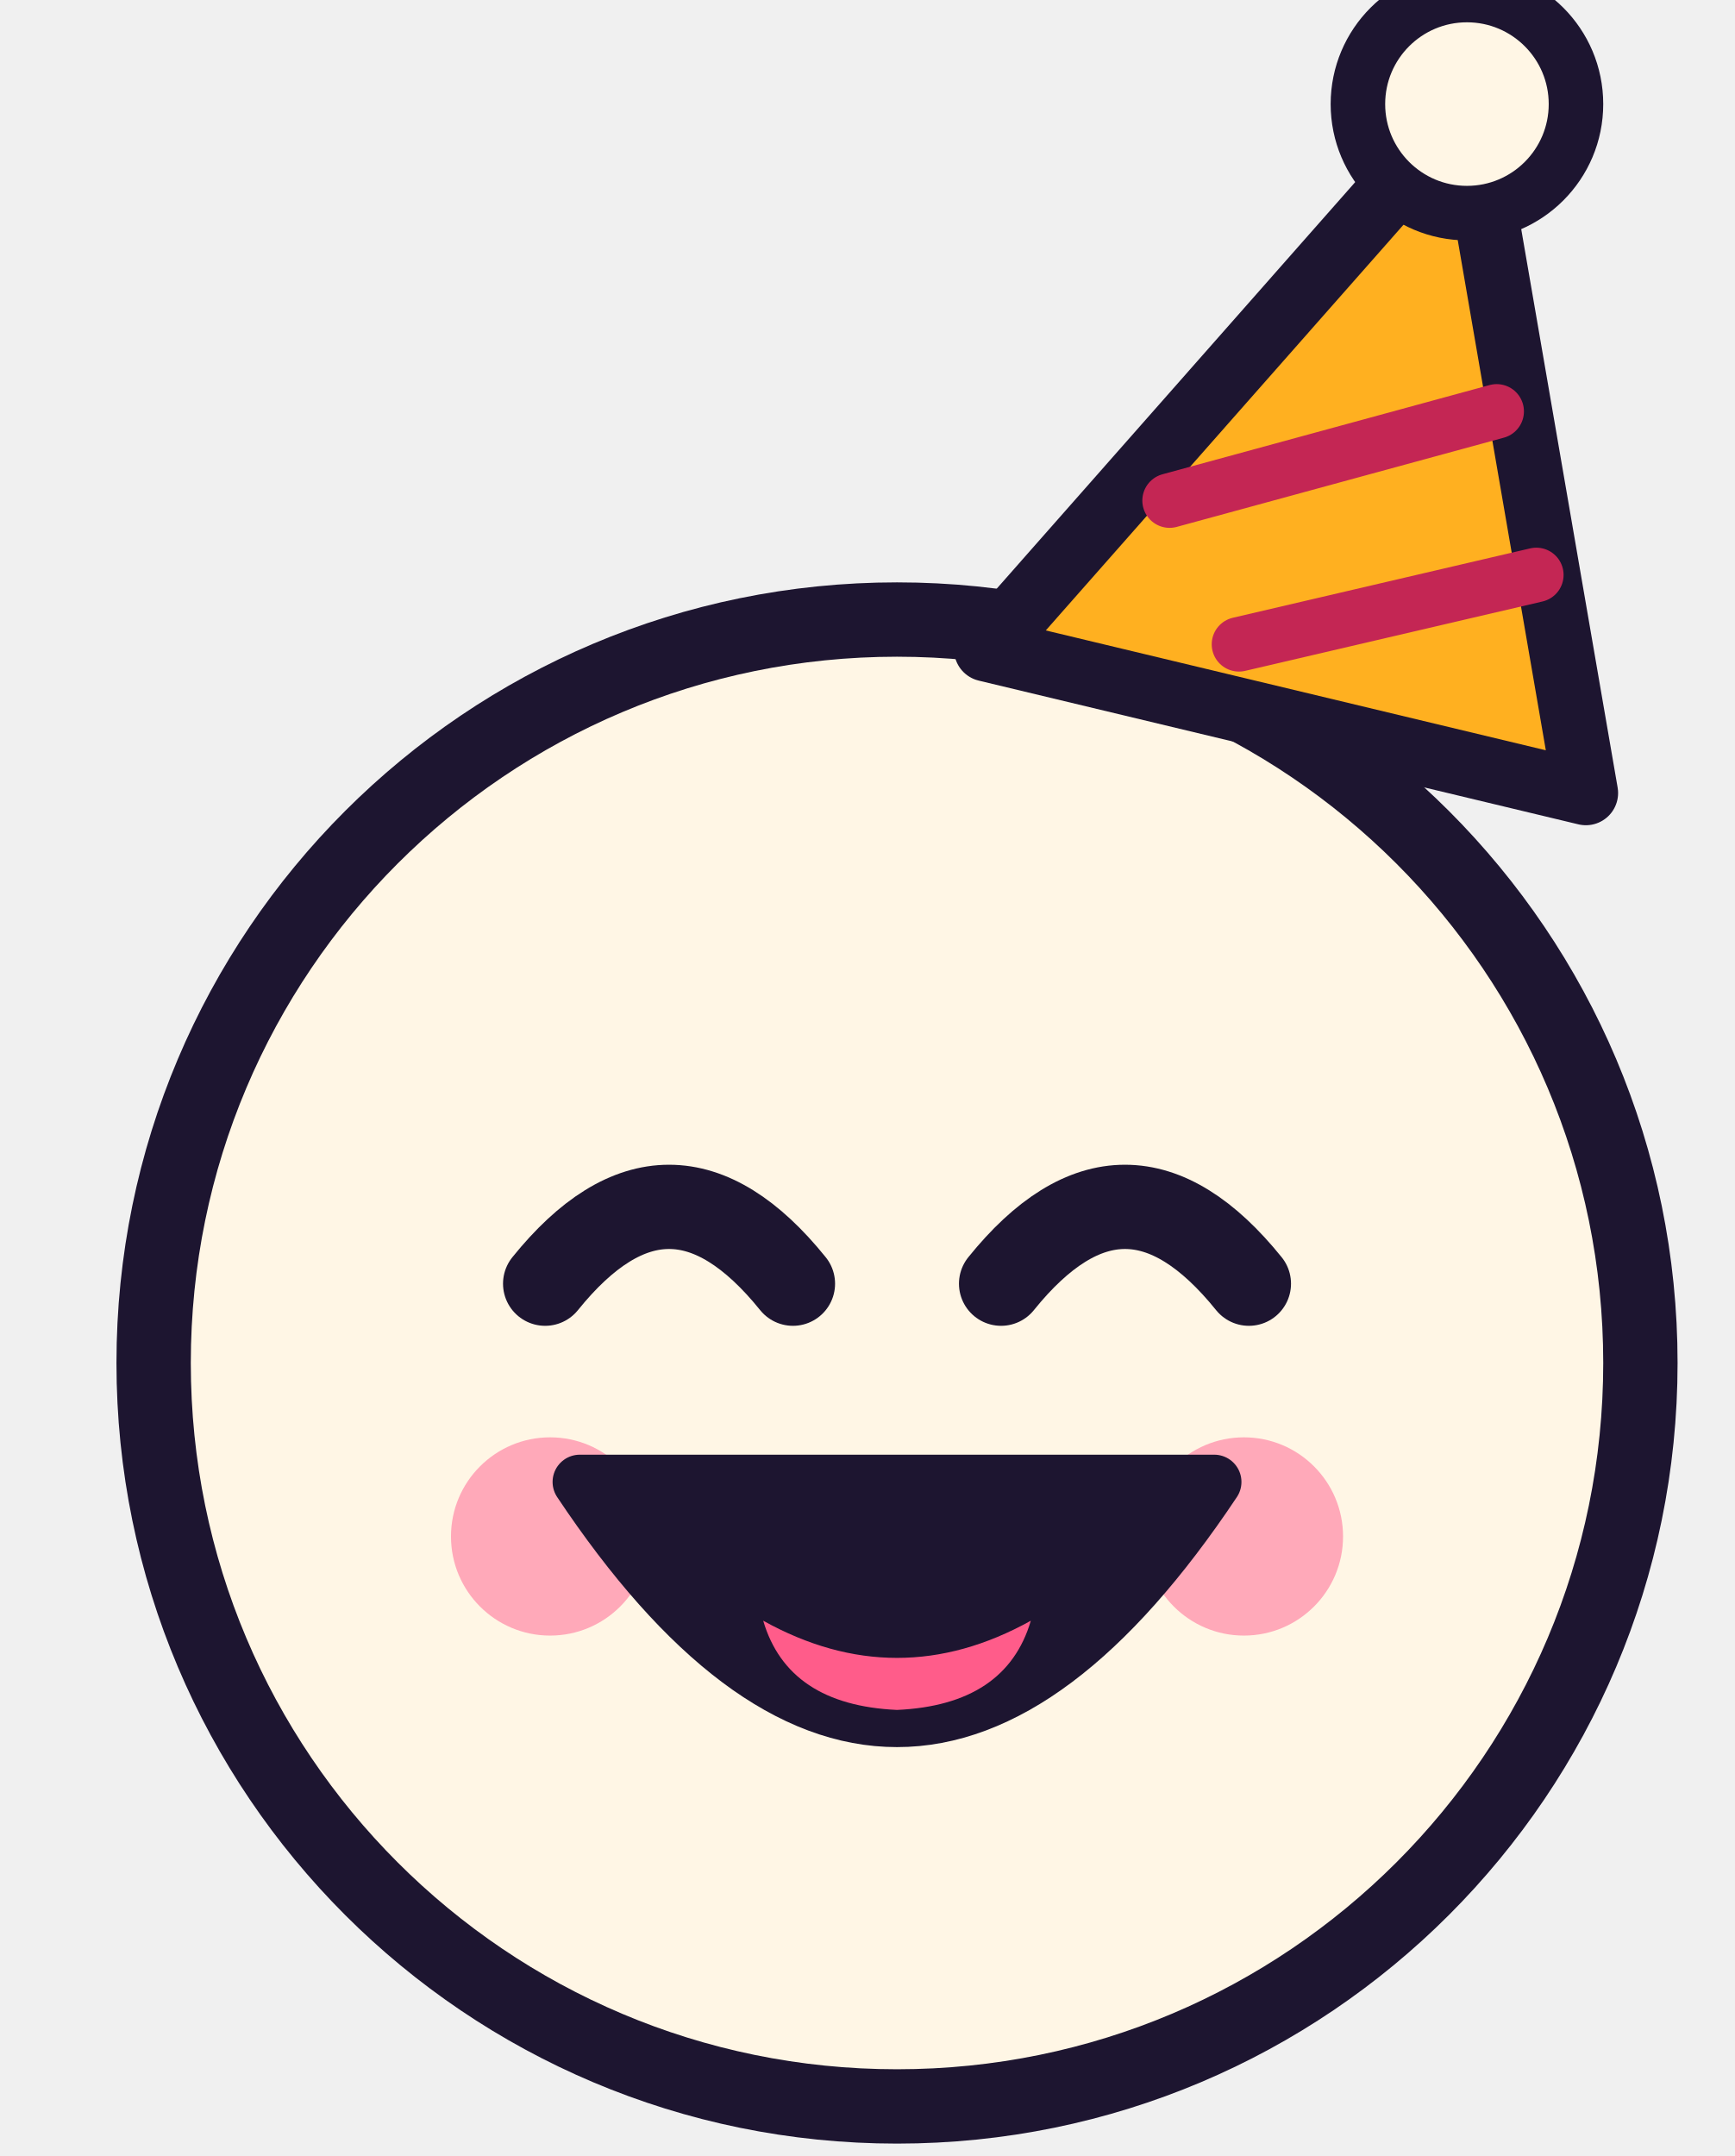
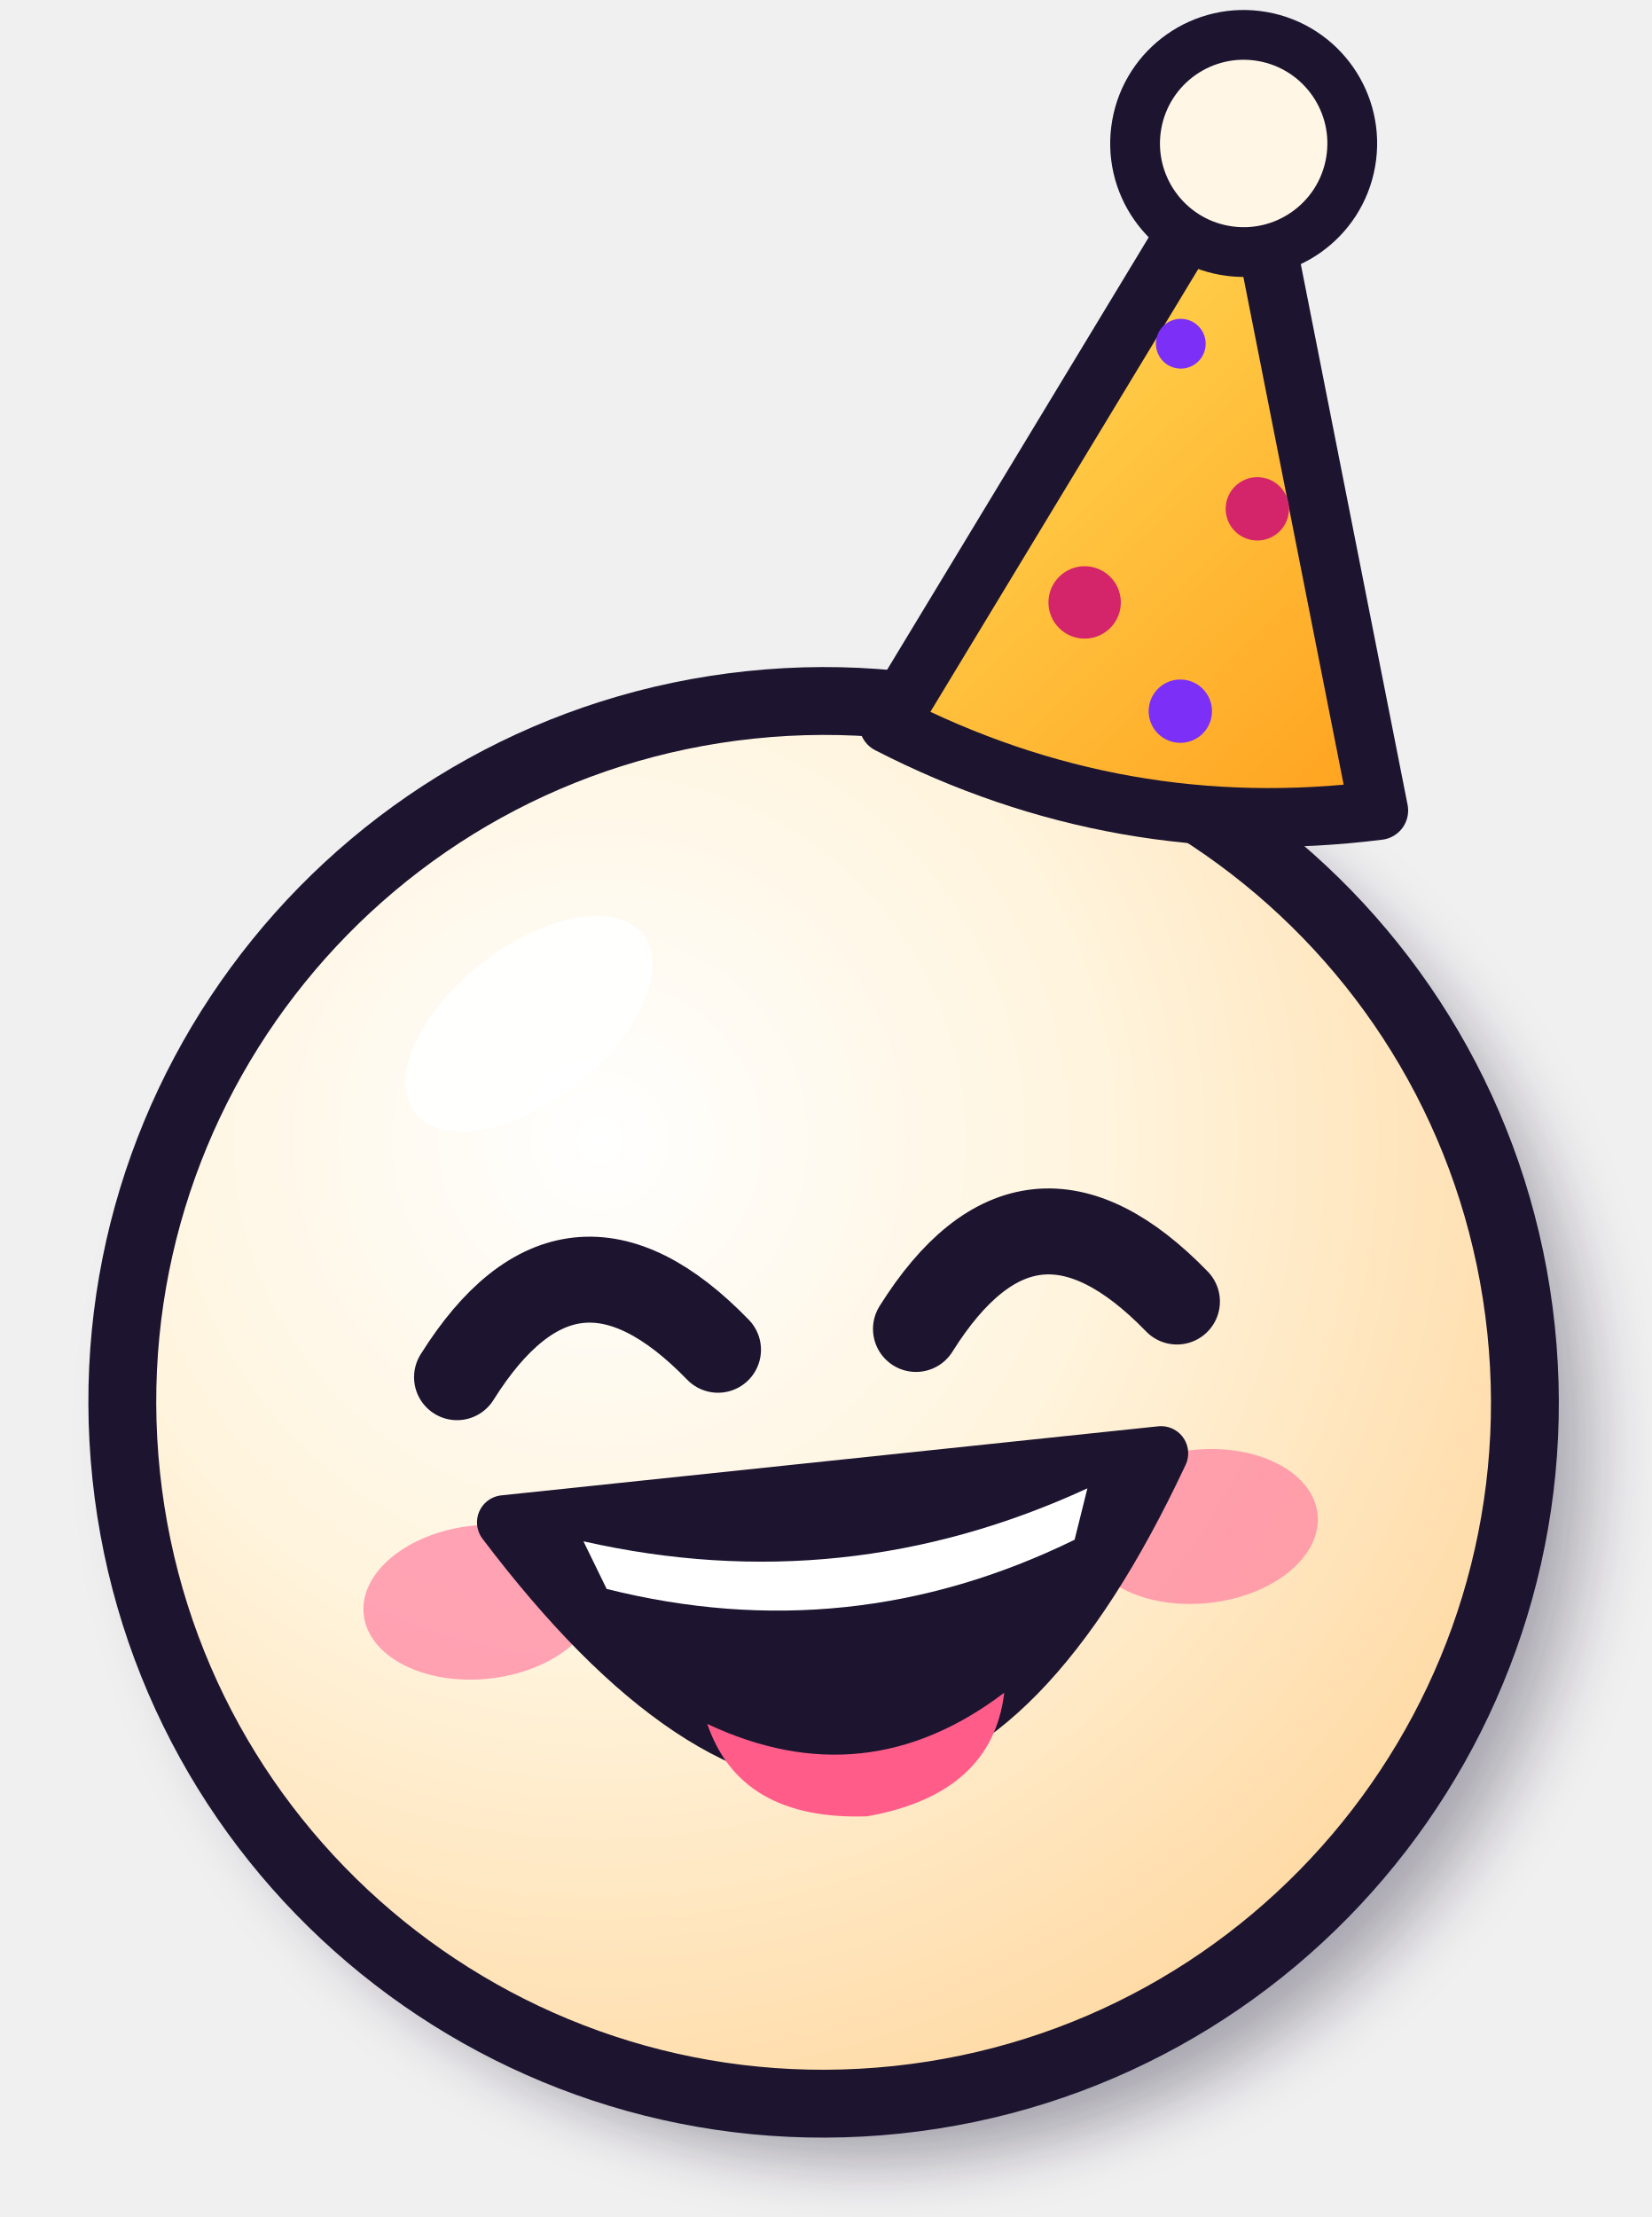
- <svg xmlns="http://www.w3.org/2000/svg" viewBox="150 30 700 870" role="img" aria-label="Gleefy">
-   <g stroke="#1D1530" stroke-linejoin="round" stroke-linecap="round">
-     <circle cx="512" cy="580" r="300" fill="#FFF6E5" stroke-width="30" />
-     <circle cx="372" cy="650" r="40" fill="#FF8FAB" stroke="none" opacity="0.75" />
-     <circle cx="652" cy="650" r="40" fill="#FF8FAB" stroke="none" opacity="0.75" />
-     <path d="M370 548q50-62 100 0M554 548q50-62 100 0" fill="none" stroke-width="34" />
-     <path d="M384 628Q512 820 640 628Z" fill="#1D1530" stroke-width="22" />
-     <path d="M458 684q54 30 108 0q-10 34-54 36q-44-2-54-36z" fill="#FF5C8A" stroke="none" />
-     <path d="M548 292 742 72 790 350Z" fill="#FFB020" stroke-width="26" />
-     <path d="M622 232 754 196M650 290 770 262" fill="none" stroke="#C42654" stroke-width="22" />
-     <circle cx="742" cy="72" r="44" fill="#FFF6E5" stroke-width="22" />
+ <svg xmlns="http://www.w3.org/2000/svg" viewBox="150 -40 730 980" role="img" aria-label="Gleefy">
+   <defs>
+     <linearGradient id="bg" x1="0" y1="0" x2="1" y2="1">
+       <stop offset="0" stop-color="#7B2FF7" />
+       <stop offset="0.5" stop-color="#D4246A" />
+       <stop offset="1" stop-color="#F06A1D" />
+     </linearGradient>
+     <radialGradient id="glow" cx="0.5" cy="0.52" r="0.55">
+       <stop offset="0" stop-color="#FFE7A8" stop-opacity="0.55" />
+       <stop offset="0.55" stop-color="#FFB86B" stop-opacity="0.12" />
+       <stop offset="1" stop-color="#FFB86B" stop-opacity="0" />
+     </radialGradient>
+     <radialGradient id="skin" cx="0.36" cy="0.3" r="0.8">
+       <stop offset="0" stop-color="#FFFFFF" />
+       <stop offset="0.45" stop-color="#FFF4DD" />
+       <stop offset="1" stop-color="#FFD59A" />
+     </radialGradient>
+     <linearGradient id="hat" x1="0" y1="0" x2="1" y2="1">
+       <stop offset="0" stop-color="#FFE15C" />
+       <stop offset="1" stop-color="#FF9F1C" />
+     </linearGradient>
+     <filter id="soft" x="-20%" y="-20%" width="140%" height="140%">
+       <feGaussianBlur stdDeviation="14" />
+     </filter>
+   </defs>
+   <g transform="rotate(-6 512 560)">
+     <circle cx="530" cy="600" r="318" fill="#1D1530" opacity="0.35" filter="url(#soft)" />
+     <g stroke="#1D1530" stroke-linejoin="round" stroke-linecap="round">
+       <circle cx="512" cy="580" r="310" fill="url(#skin)" stroke-width="30" />
+       <ellipse cx="400" cy="400" rx="64" ry="34" fill="#FFFFFF" stroke="none" opacity="0.9" transform="rotate(-32 400 400)" />
+       <ellipse cx="352" cy="652" rx="52" ry="34" fill="#FF7FA0" stroke="none" opacity="0.7" />
+       <ellipse cx="672" cy="652" rx="52" ry="34" fill="#FF7FA0" stroke="none" opacity="0.7" />
+       <path d="M352 552q58-74 116 0M556 552q58-74 116 0" fill="none" stroke-width="38" />
+       <path d="M366 618Q512 860 658 618Z" fill="#1D1530" stroke-width="24" />
+       <path d="M400 630Q512 668 624 630L616 652Q512 690 408 652Z" fill="#FFFFFF" stroke="none" />
+       <path d="M446 716q66 40 132 0q-10 44-66 48q-56-4-66-48z" fill="#FF5C8A" stroke="none" />
+     </g>
+     <g transform="rotate(16 700 230)" stroke="#1D1530" stroke-linejoin="round" stroke-linecap="round">
+       <path d="M592 318 702 34 812 318Q702 352 592 318Z" fill="url(#hat)" stroke-width="26" />
+       <circle cx="668" cy="250" r="16" fill="#D4246A" stroke="none" />
+       <circle cx="736" cy="196" r="14" fill="#D4246A" stroke="none" />
+       <circle cx="718" cy="290" r="14" fill="#7B2FF7" stroke="none" />
+       <circle cx="690" cy="130" r="11" fill="#7B2FF7" stroke="none" />
+       <circle cx="702" cy="38" r="48" fill="#FFF6E5" stroke-width="22" />
+     </g>
  </g>
</svg>
